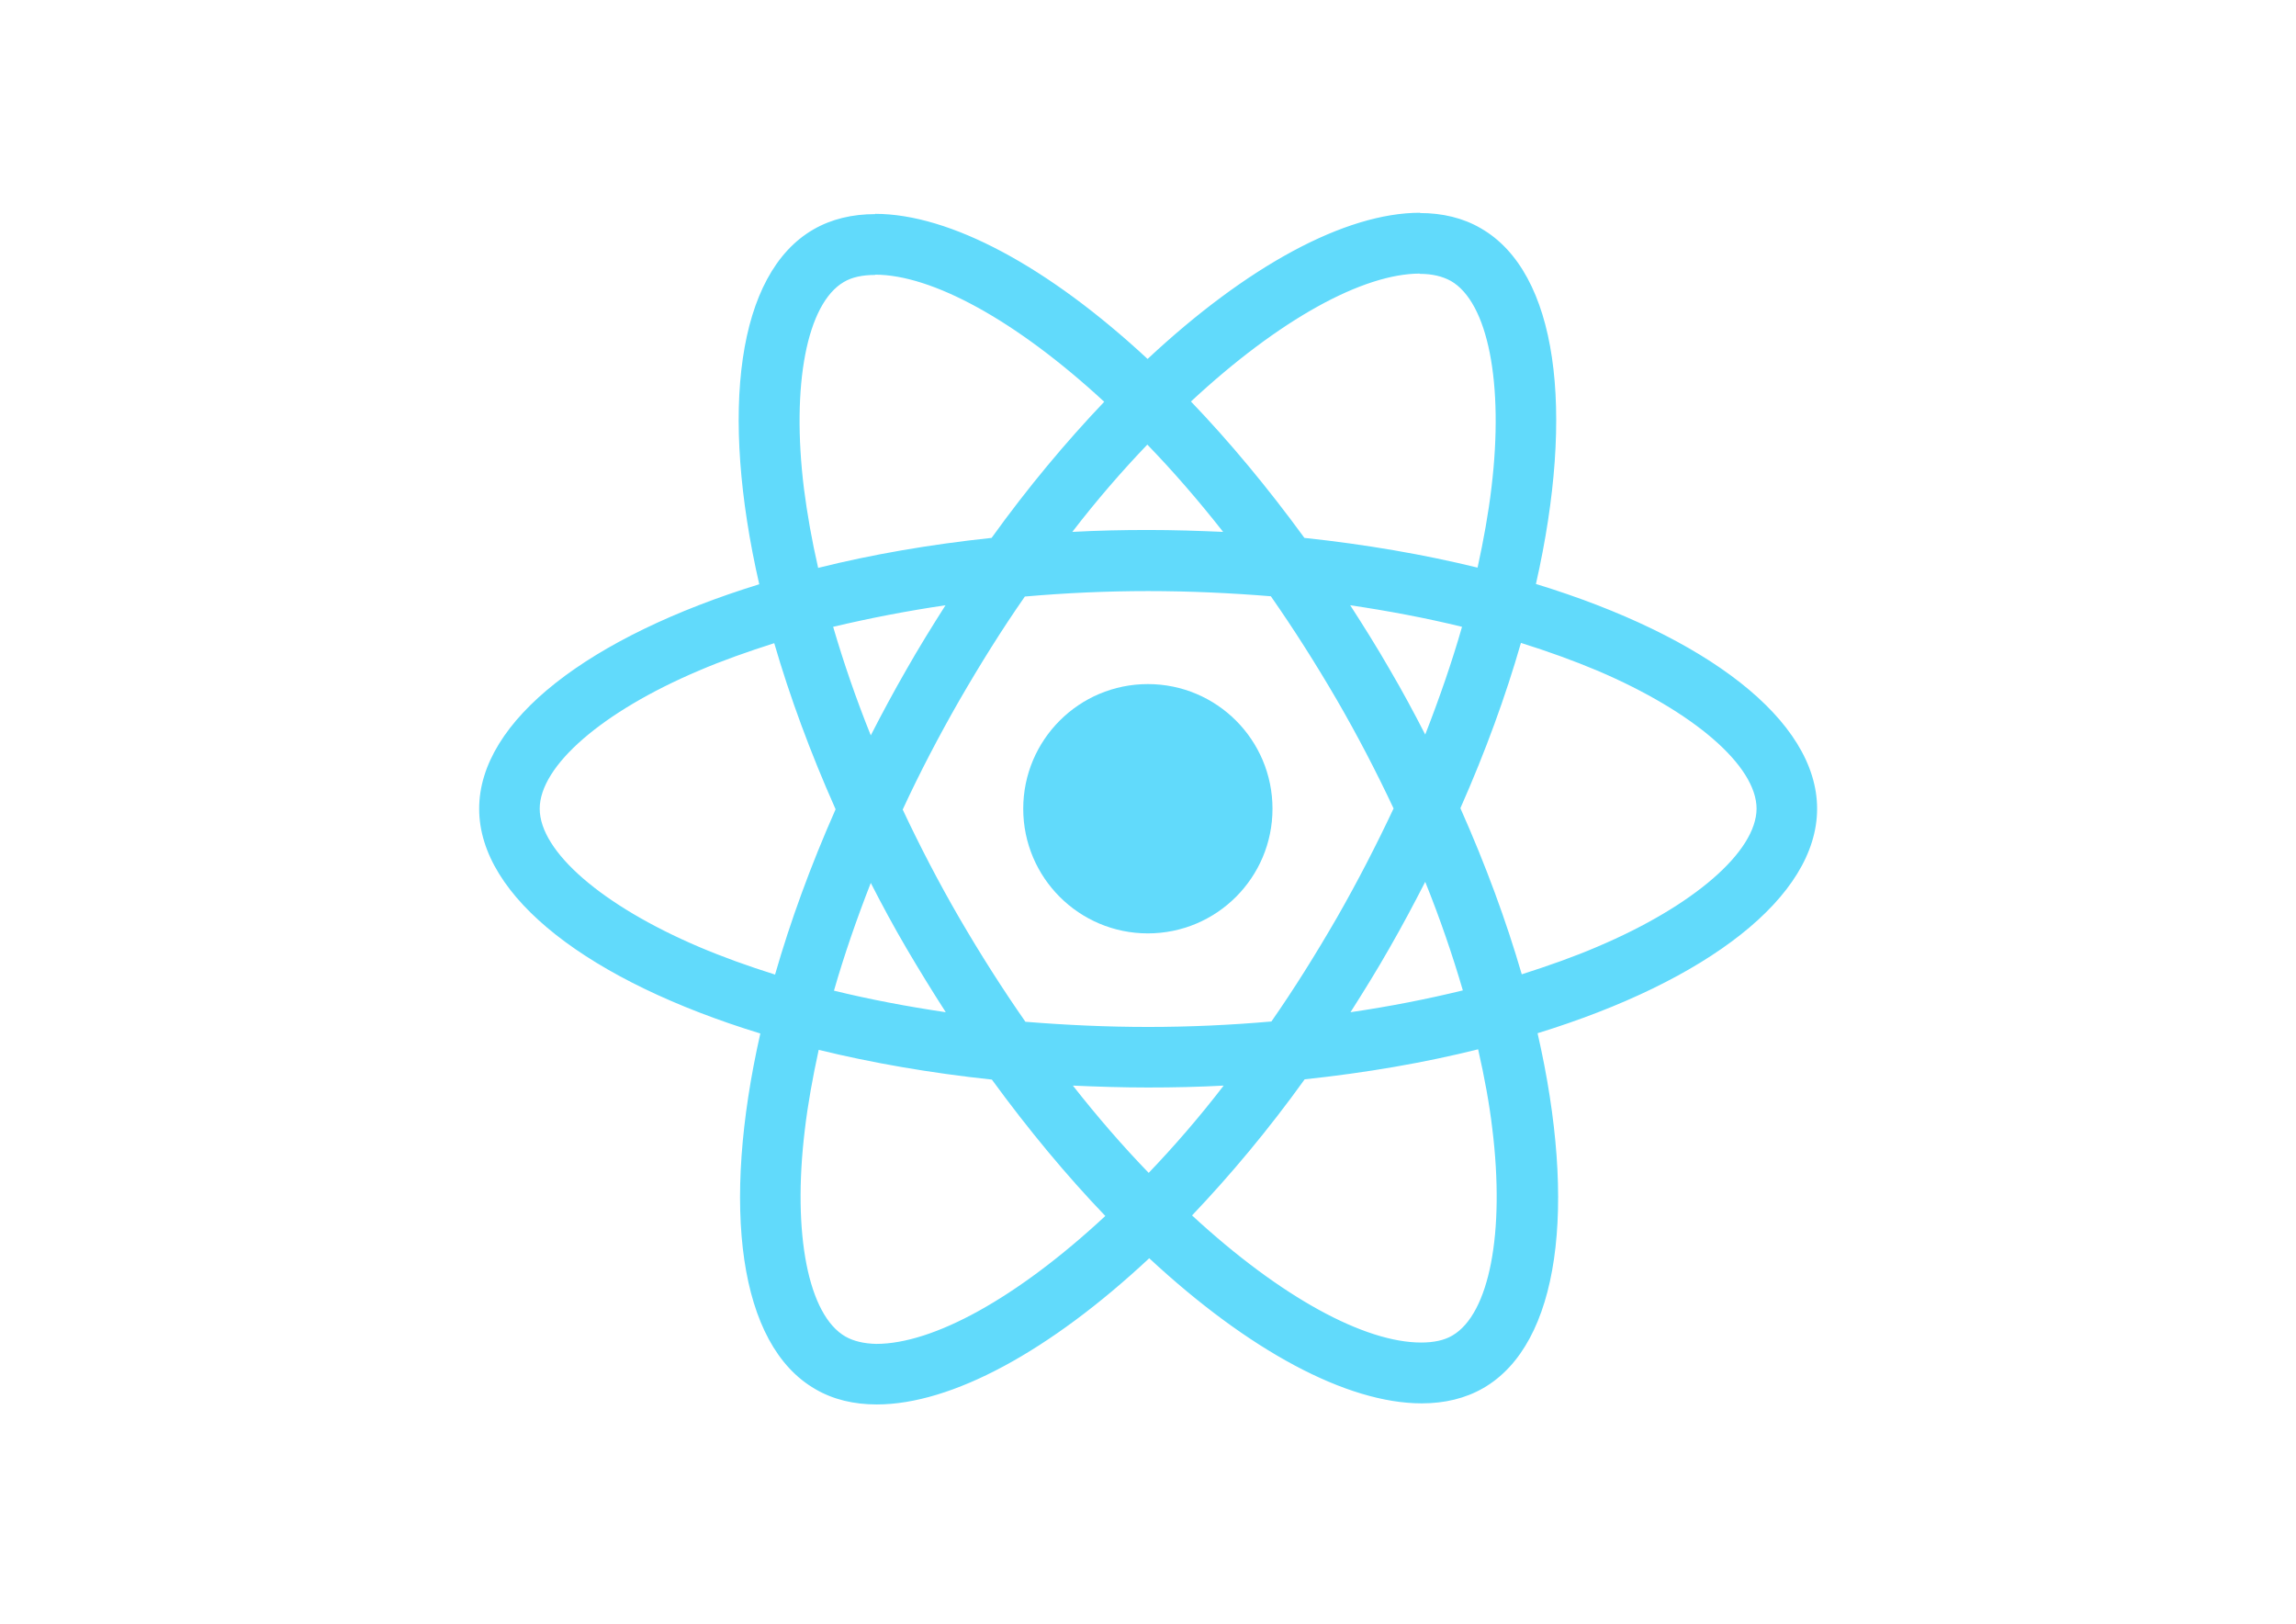
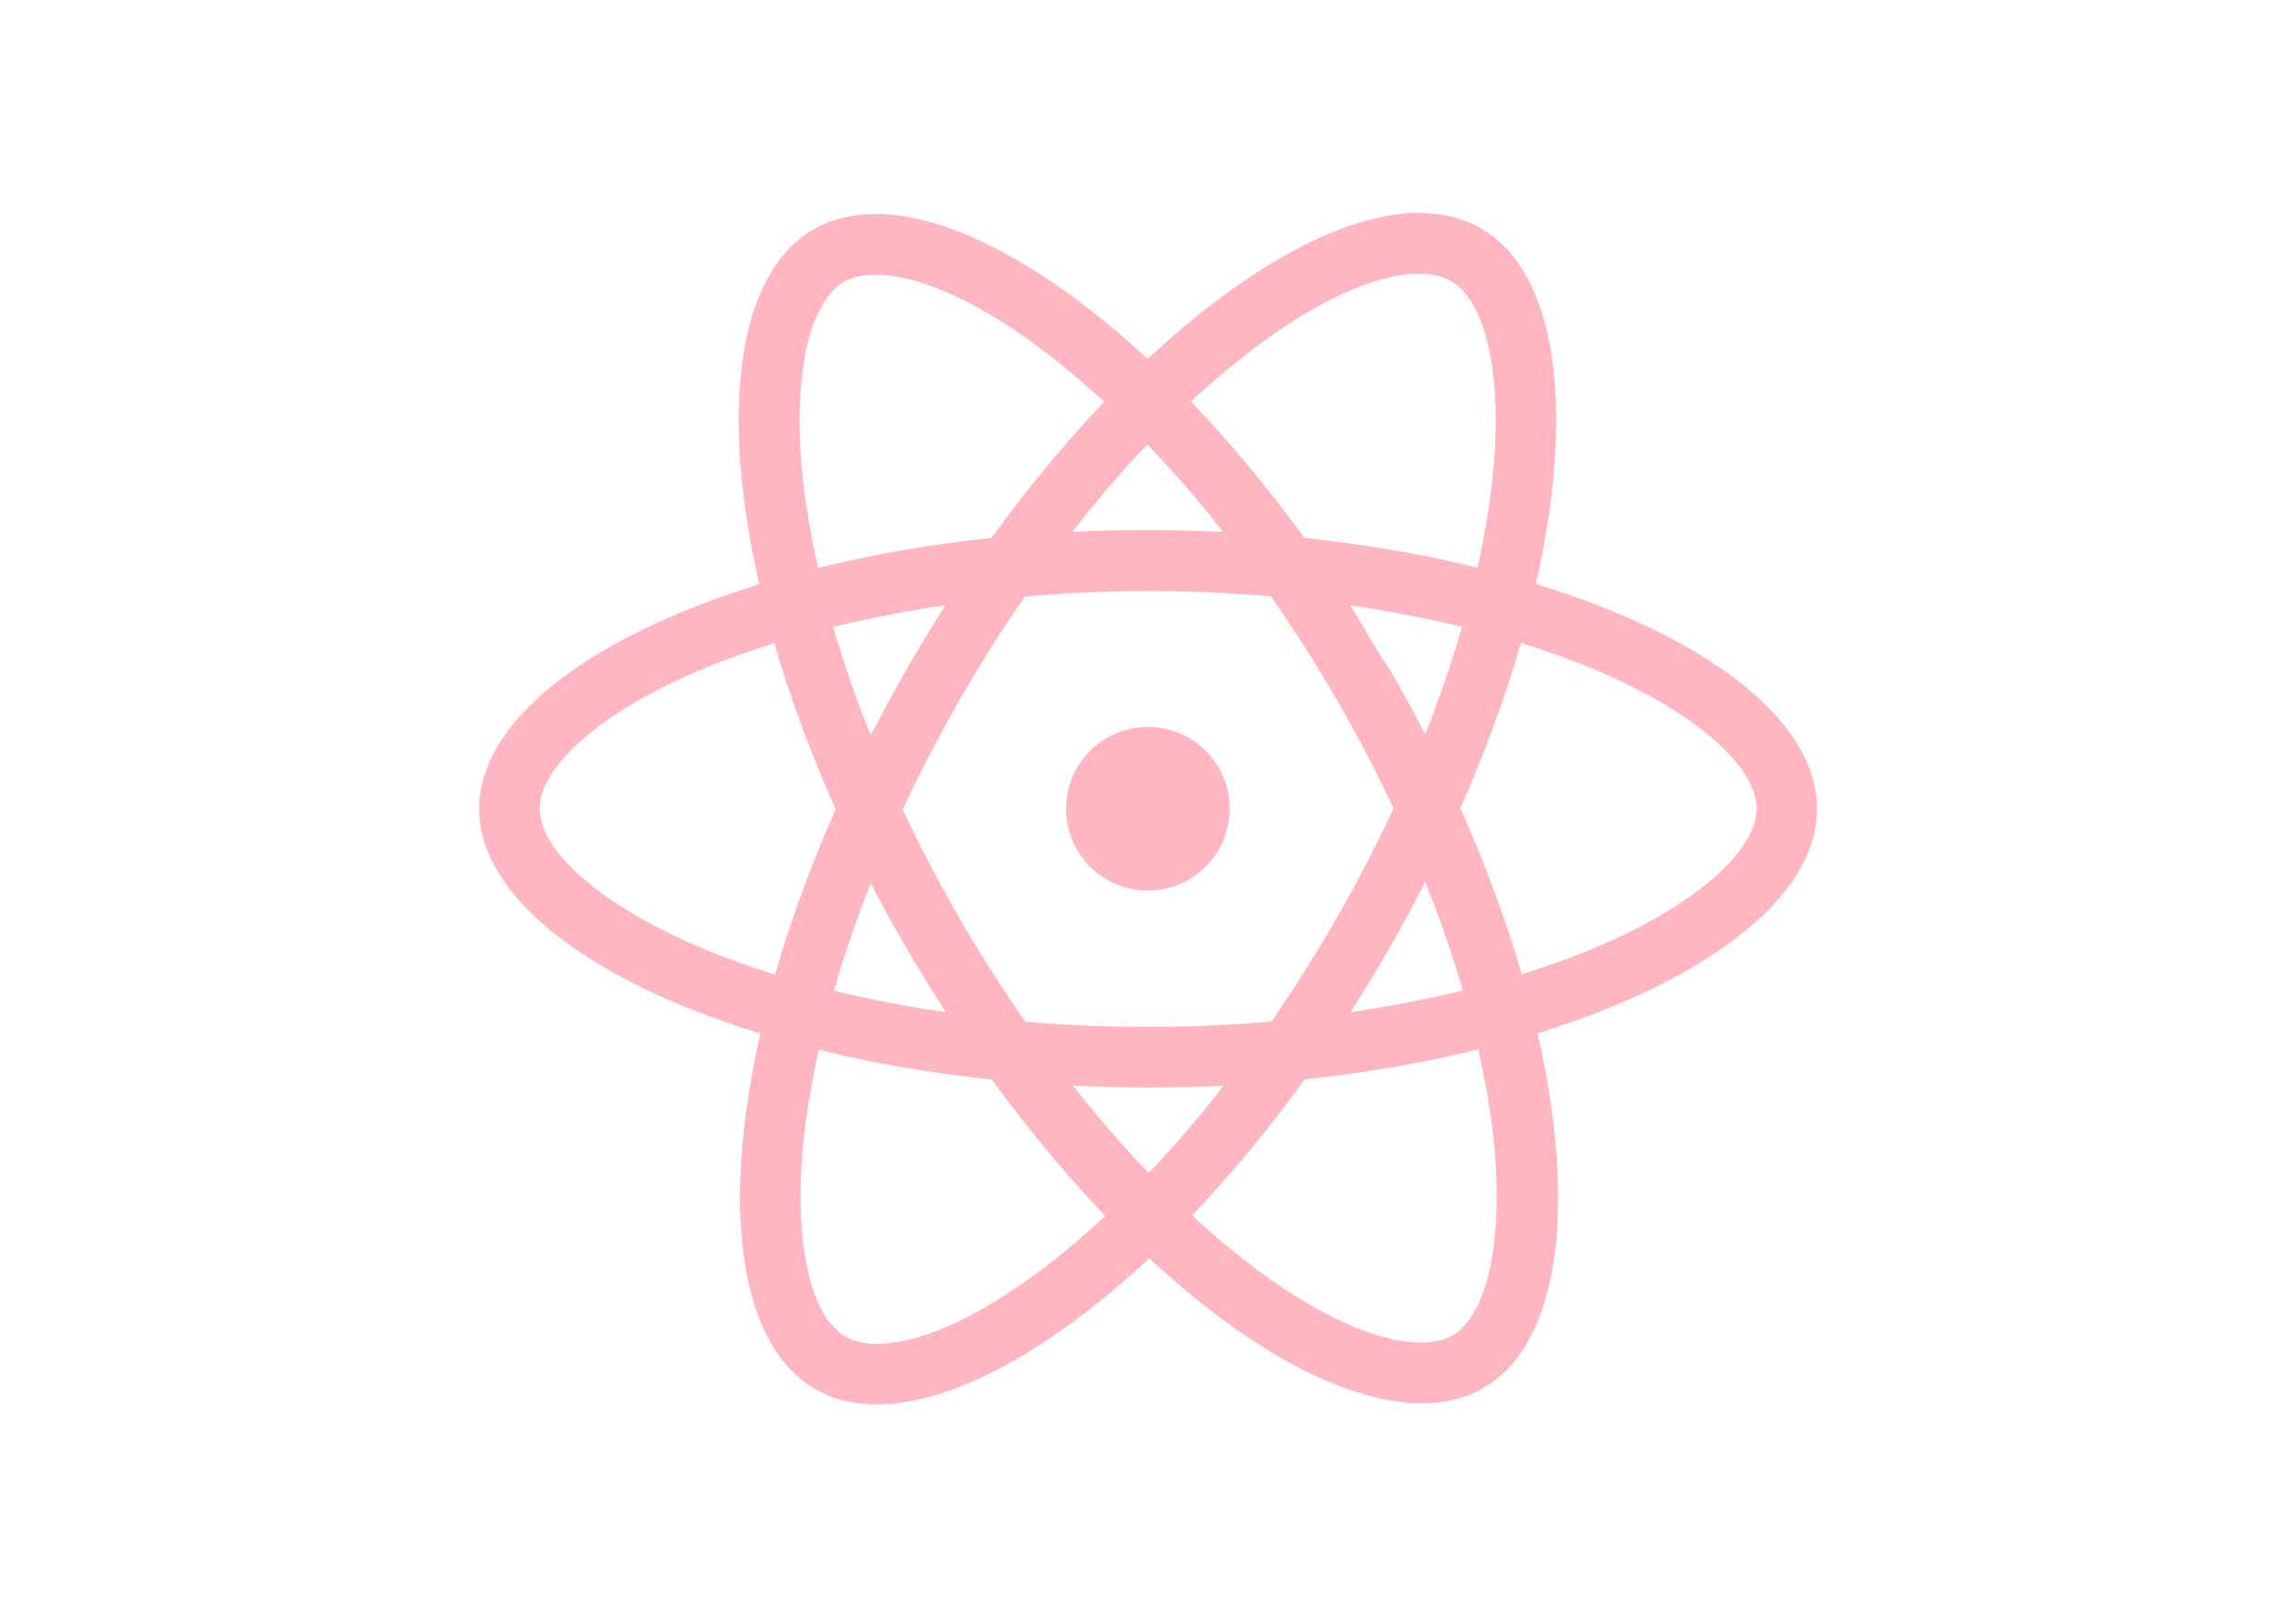
<svg xmlns="http://www.w3.org/2000/svg" viewBox="0 0 841.9 595.3">
-   <g fill="#61DAFB">
-     <path d="M666.3 296.5c0-32.5-40.7-63.3-103.1-82.4 14.4-63.6 8-114.2-20.2-130.4-6.5-3.8-14.1-5.6-22.4-5.6v22.3c4.6 0 8.3.9 11.4 2.6 13.6 7.8 19.5 37.5 14.9 75.7-1.1 9.4-2.9 19.3-5.1 29.4-19.6-4.8-41-8.5-63.5-10.9-13.5-18.5-27.5-35.3-41.6-50 32.6-30.3 63.2-46.9 84-46.9V78c-27.5 0-63.5 19.6-99.9 53.6-36.4-33.8-72.4-53.2-99.9-53.2v22.3c20.7 0 51.4 16.5 84 46.6-14 14.7-28 31.4-41.3 49.9-22.6 2.4-44 6.1-63.6 11-2.3-10-4-19.7-5.2-29-4.7-38.2 1.1-67.9 14.6-75.8 3-1.8 6.9-2.6 11.5-2.6V78.5c-8.4 0-16 1.8-22.6 5.6-28.1 16.2-34.4 66.7-19.9 130.1-62.2 19.2-102.7 49.9-102.7 82.3 0 32.5 40.7 63.3 103.1 82.4-14.4 63.6-8 114.2 20.2 130.4 6.5 3.8 14.1 5.6 22.5 5.6 27.5 0 63.5-19.6 99.9-53.6 36.4 33.8 72.4 53.2 99.9 53.2 8.4 0 16-1.8 22.6-5.6 28.1-16.2 34.4-66.7 19.9-130.1 62-19.1 102.5-49.9 102.5-82.3zm-130.2-66.7c-3.7 12.9-8.3 26.2-13.5 39.5-4.1-8-8.4-16-13.1-24-4.6-8-9.5-15.8-14.4-23.4 14.2 2.1 27.9 4.7 41 7.9zm-45.8 106.5c-7.8 13.5-15.8 26.3-24.1 38.2-14.9 1.3-30 2-45.2 2-15.1 0-30.2-.7-45-1.9-8.3-11.9-16.4-24.6-24.2-38-7.6-13.1-14.5-26.4-20.8-39.8 6.2-13.4 13.2-26.8 20.7-39.9 7.8-13.5 15.8-26.3 24.1-38.2 14.9-1.3 30-2 45.2-2 15.1 0 30.2.7 45 1.9 8.3 11.9 16.4 24.6 24.2 38 7.6 13.1 14.5 26.4 20.8 39.8-6.3 13.4-13.2 26.8-20.7 39.9zm32.3-13c5.4 13.4 10 26.8 13.8 39.8-13.1 3.2-26.9 5.9-41.2 8 4.9-7.7 9.8-15.6 14.4-23.7 4.6-8 8.9-16.1 13-24.1zM421.2 430c-9.3-9.6-18.6-20.3-27.8-32 9 .4 18.2.7 27.5.7 9.4 0 18.7-.2 27.8-.7-9 11.7-18.3 22.4-27.5 32zm-74.4-58.9c-14.2-2.1-27.9-4.7-41-7.9 3.7-12.9 8.3-26.2 13.5-39.5 4.1 8 8.4 16 13.1 24 4.7 8 9.5 15.8 14.4 23.4zM420.7 163c9.3 9.6 18.6 20.3 27.8 32-9-.4-18.2-.7-27.5-.7-9.4 0-18.7.2-27.8.7 9-11.7 18.3-22.4 27.5-32zm-74 58.9c-4.9 7.7-9.8 15.6-14.4 23.7-4.6 8-8.9 16-13 24-5.4-13.4-10-26.8-13.8-39.8 13.1-3.1 26.9-5.8 41.2-7.9zm-90.5 125.2c-35.4-15.1-58.3-34.9-58.3-50.6 0-15.7 22.9-35.6 58.3-50.6 8.6-3.7 18-7 27.7-10.1 5.7 19.6 13.2 40 22.5 60.9-9.2 20.8-16.6 41.1-22.2 60.6-9.9-3.1-19.3-6.5-28-10.2zM310 490c-13.6-7.8-19.5-37.5-14.9-75.7 1.1-9.4 2.9-19.3 5.1-29.4 19.6 4.8 41 8.5 63.5 10.9 13.5 18.5 27.5 35.3 41.6 50-32.6 30.3-63.2 46.9-84 46.9-4.5-.1-8.3-1-11.3-2.7zm237.2-76.2c4.7 38.2-1.1 67.9-14.6 75.8-3 1.8-6.9 2.6-11.5 2.6-20.7 0-51.4-16.5-84-46.6 14-14.7 28-31.4 41.3-49.9 22.6-2.4 44-6.1 63.6-11 2.3 10.1 4.1 19.8 5.2 29.1zm38.5-66.7c-8.6 3.7-18 7-27.7 10.1-5.7-19.6-13.2-40-22.5-60.9 9.2-20.8 16.6-41.1 22.2-60.6 9.9 3.1 19.3 6.5 28.1 10.2 35.4 15.1 58.3 34.9 58.3 50.6-.1 15.7-23 35.6-58.4 50.6zM320.8 78.4z" />
-     <circle cx="420.9" cy="296.5" r="45.7" />
+   <g fill="lightpink">
+     <path d="M666.3 296.5c0-32.5-40.7-63.3-103.1-82.4 14.4-63.6 8-114.2-20.2-130.4-6.5-3.8-14.1-5.6-22.4-5.6v22.3c4.6 0 8.3.9 11.4 2.6 13.6 7.8 19.5 37.5 14.9 75.7-1.1 9.4-2.9 19.3-5.1 29.4-19.6-4.8-41-8.5-63.5-10.9-13.5-18.5-27.5-35.3-41.6-50 32.6-30.3 63.2-46.9 84-46.9V78c-27.5 0-63.5 19.6-99.9 53.6-36.4-33.8-72.4-53.2-99.9-53.2v22.3c20.7 0 51.4 16.5 84 46.6-14 14.7-28 31.4-41.3 49.9-22.6 2.4-44 6.1-63.6 11-2.3-10-4-19.7-5.2-29-4.7-38.2 1.1-67.9 14.6-75.8 3-1.8 6.9-2.6 11.5-2.6V78.5c-8.4 0-16 1.8-22.6 5.6-28.1 16.2-34.4 66.7-19.9 130.1-62.2 19.2-102.7 49.9-102.7 82.3 0 32.5 40.7 63.3 103.1 82.4-14.4 63.6-8 114.2 20.2 130.4 6.5 3.8 14.1 5.6 22.5 5.6 27.5 0 63.5-19.6 99.9-53.6 36.4 33.8 72.4 53.2 99.9 53.2 8.4 0 16-1.8 22.6-5.6 28.1-16.2 34.4-66.7 19.9-130.1 62-19.1 102.5-49.9 102.5-82.3zm-130.2-66.7c-3.7 12.9-8.3 26.2-13.5 39.5-4.1-8-8.4-16-13.1-24-5.6-8-9.5-15.8-14.4-23.4 14.2 2.1 27.9 4.7 41 7.9zm-45.8 106.5c-7.8 13.5-15.8 26.3-24.1 38.2-14.9 1.3-30 2-45.2 2-15.1 0-30.2-.7-45-1.9-8.3-11.9-16.4-24.6-24.2-38-7.6-13.1-14.5-26.4-20.8-39.8 6.2-13.4 13.2-26.8 20.7-39.9 7.8-13.5 15.8-26.3 24.1-38.2 14.9-1.3 30-2 45.2-2 15.1 0 30.2.7 45 1.9 8.3 11.9 16.4 24.6 24.2 38 7.6 13.1 14.5 26.4 20.8 39.8-6.3 13.4-13.2 26.8-20.7 39.9zm32.3-13c5.4 13.4 10 26.8 13.8 39.8-13.1 3.2-26.9 5.9-41.2 8 4.9-7.7 9.8-15.6 14.4-23.7 4.6-8 8.9-16.1 13-24.1zM421.2 430c-9.3-9.6-18.6-20.3-27.8-32 9 .4 18.2.7 27.5.7 9.4 0 18.7-.2 27.8-.7-9 11.7-18.3 22.4-27.5 32zm-74.4-58.9c-14.2-2.1-27.9-4.7-41-7.9 3.7-12.9 8.3-26.2 13.5-39.5 4.1 8 8.4 16 13.1 24 4.7 8 9.5 15.8 14.4 23.4zM420.7 163c9.3 9.6 18.6 20.3 27.8 32-9-.4-18.2-.7-27.5-.7-9.4 0-18.7.2-27.8.7 9-11.7 18.3-22.4 27.5-32zm-74 58.9c-4.9 7.7-9.8 15.6-14.4 23.7-4.6 8-8.9 16-13 24-5.4-13.4-10-26.8-13.8-39.8 13.1-3.1 26.9-5.8 41.2-7.9zm-90.5 125.2c-35.4-15.1-58.3-34.9-58.3-50.6 0-15.7 22.9-35.6 58.3-50.6 8.6-3.7 18-7 27.7-10.1 5.7 19.6 13.2 40 22.5 60.9-9.2 20.8-16.6 41.1-22.2 60.6-9.9-3.1-19.3-6.5-28-10.2zM310 490c-13.6-7.8-19.5-37.5-14.9-75.7 1.1-9.4 2.9-19.3 5.1-29.4 19.6 4.8 41 8.5 63.5 10.9 13.5 18.5 27.5 35.3 41.6 50-32.6 30.3-63.2 46.9-84 46.9-4.5-.1-8.3-1-11.3-2.7zm237.2-76.2c4.7 38.2-1.1 67.9-14.6 75.8-3 1.8-6.9 2.6-11.5 2.6-20.7 0-51.4-16.5-84-46.6 14-14.7 28-31.4 41.3-49.9 22.6-2.4 44-6.1 63.6-11 2.3 10.1 4.1 19.8 5.2 29.1zm38.5-66.7c-8.6 3.7-18 7-27.7 10.1-5.7-19.6-13.2-40-22.5-60.9 9.2-20.8 16.6-41.1 22.2-60.6 9.9 3.1 19.3 6.5 28.1 10.2 35.4 15.1 58.3 34.9 58.3 50.6-.1 15.7-23 35.6-58.4 50.6zM320.8 78.4z" />
+     <circle cx="420.9" cy="296.5" r="30" />
    <path d="M520.5 78.1z" />
  </g>
</svg>
